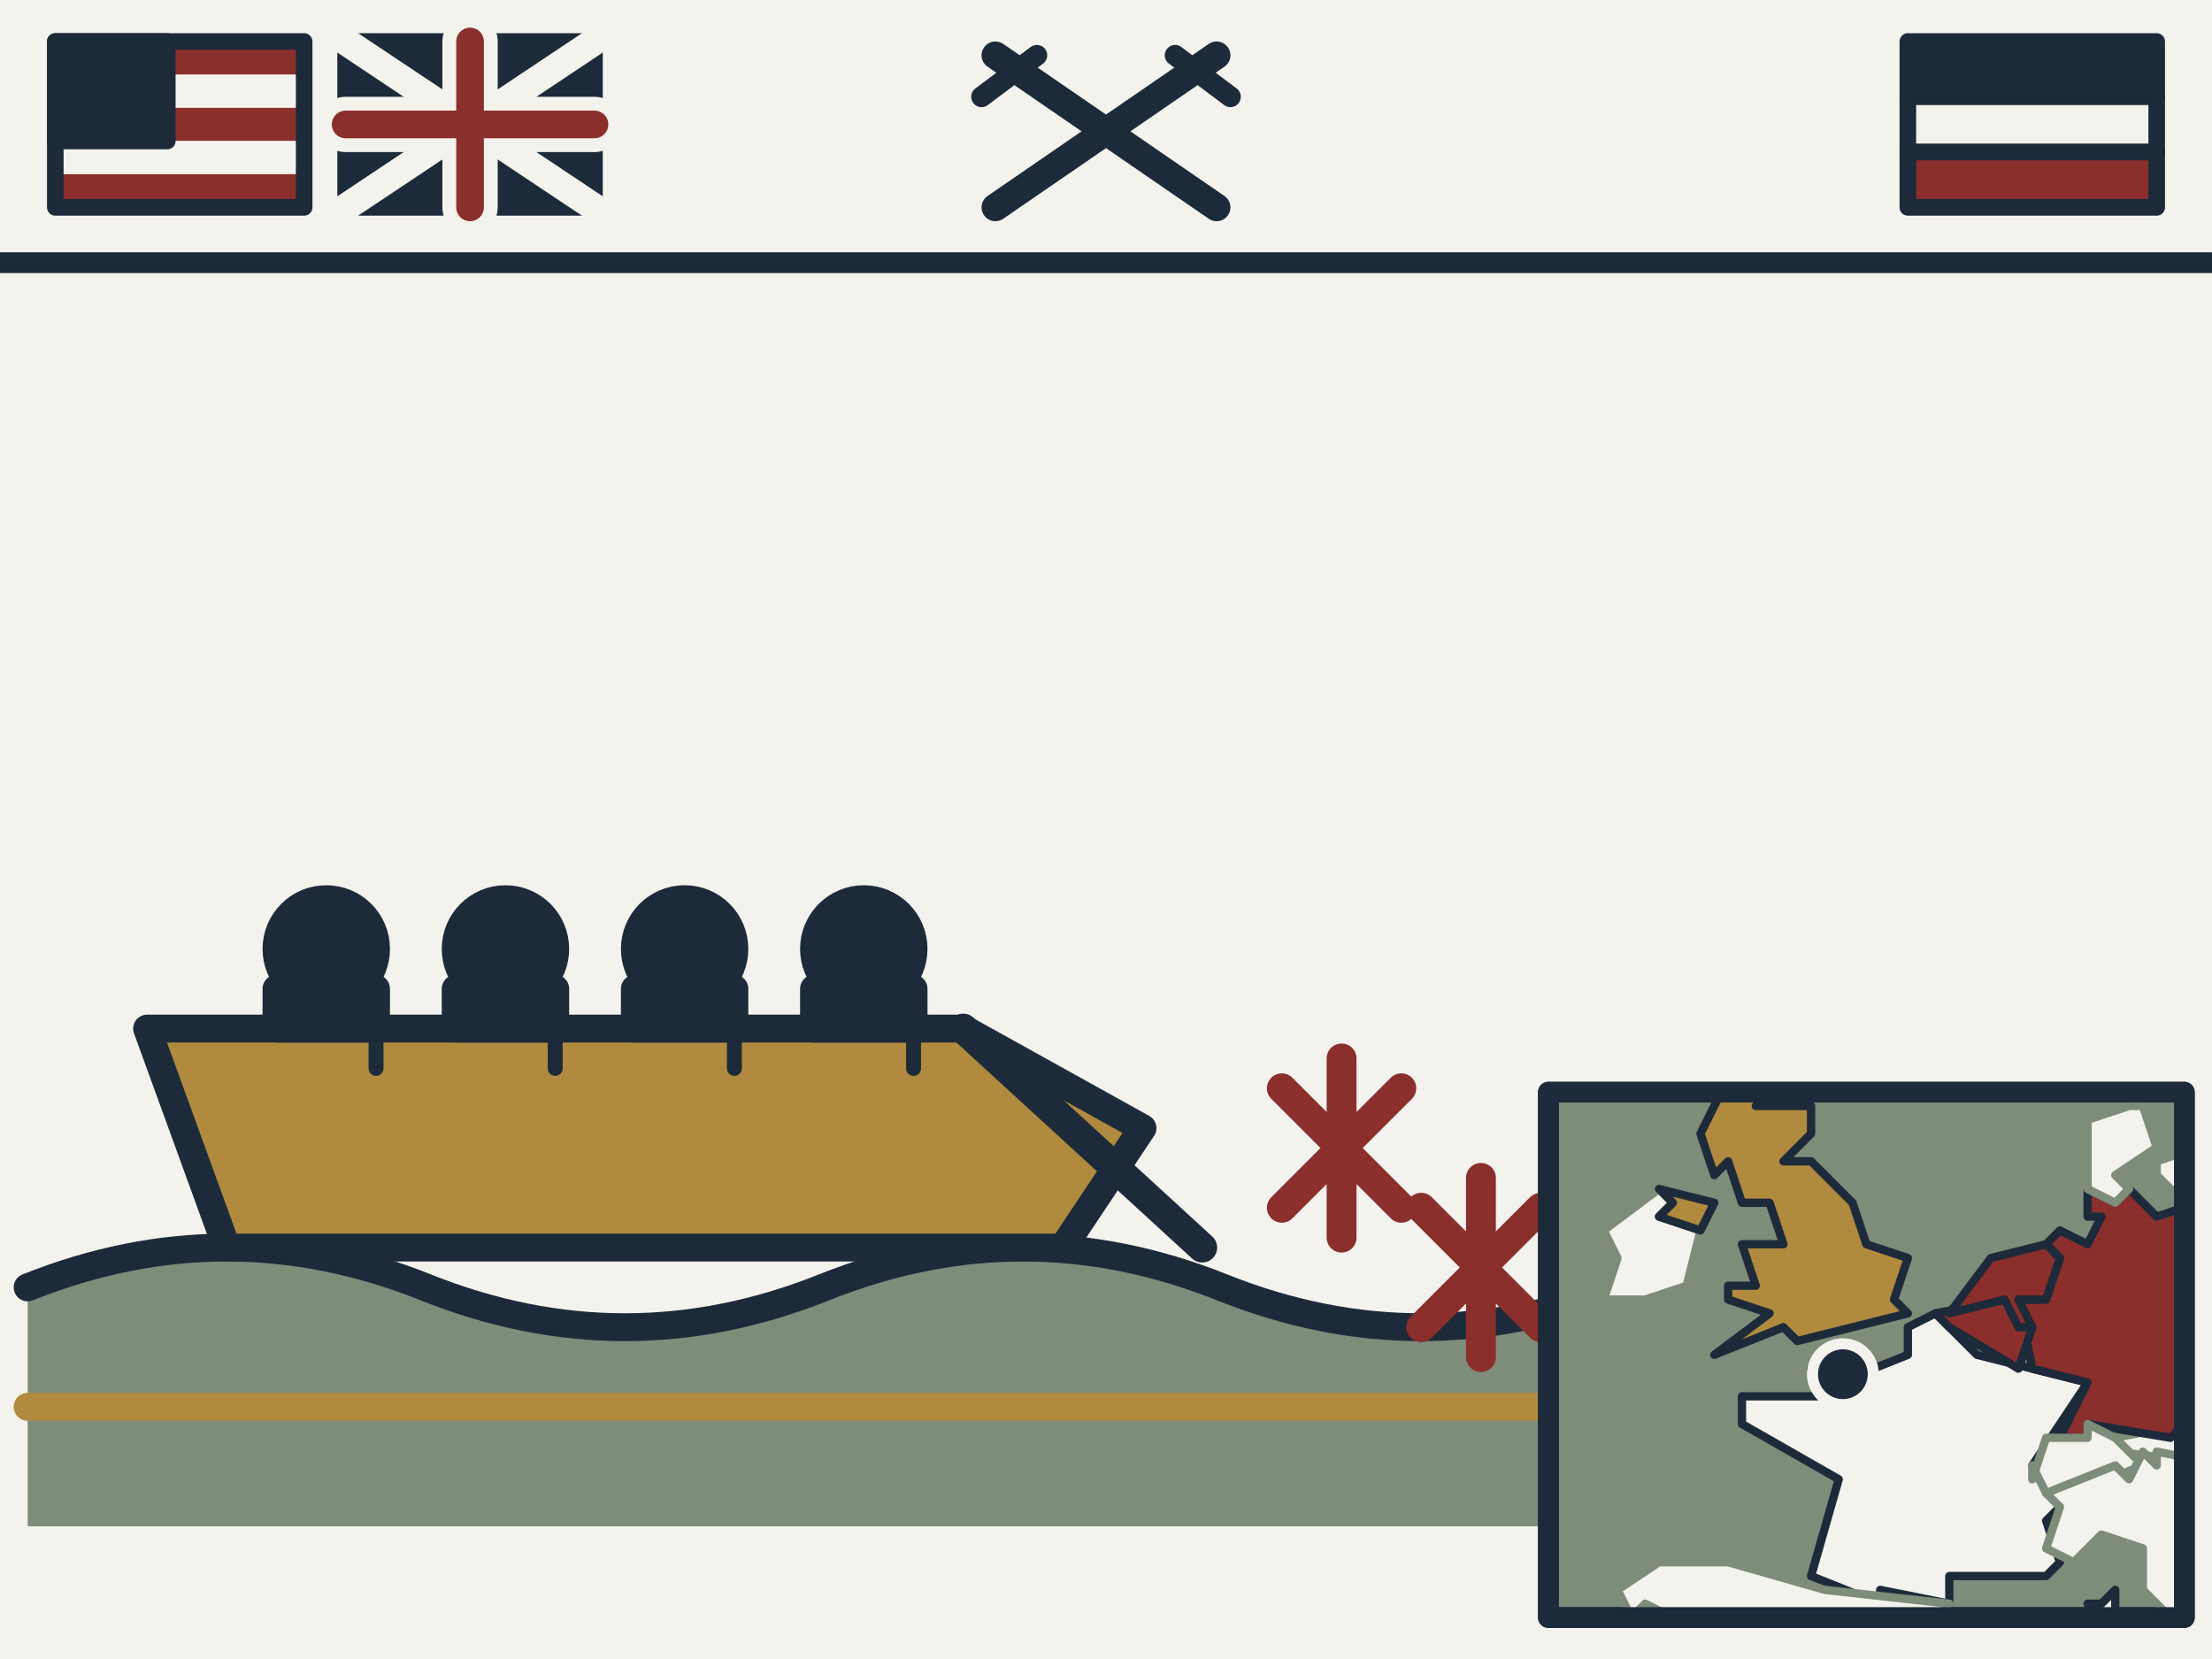
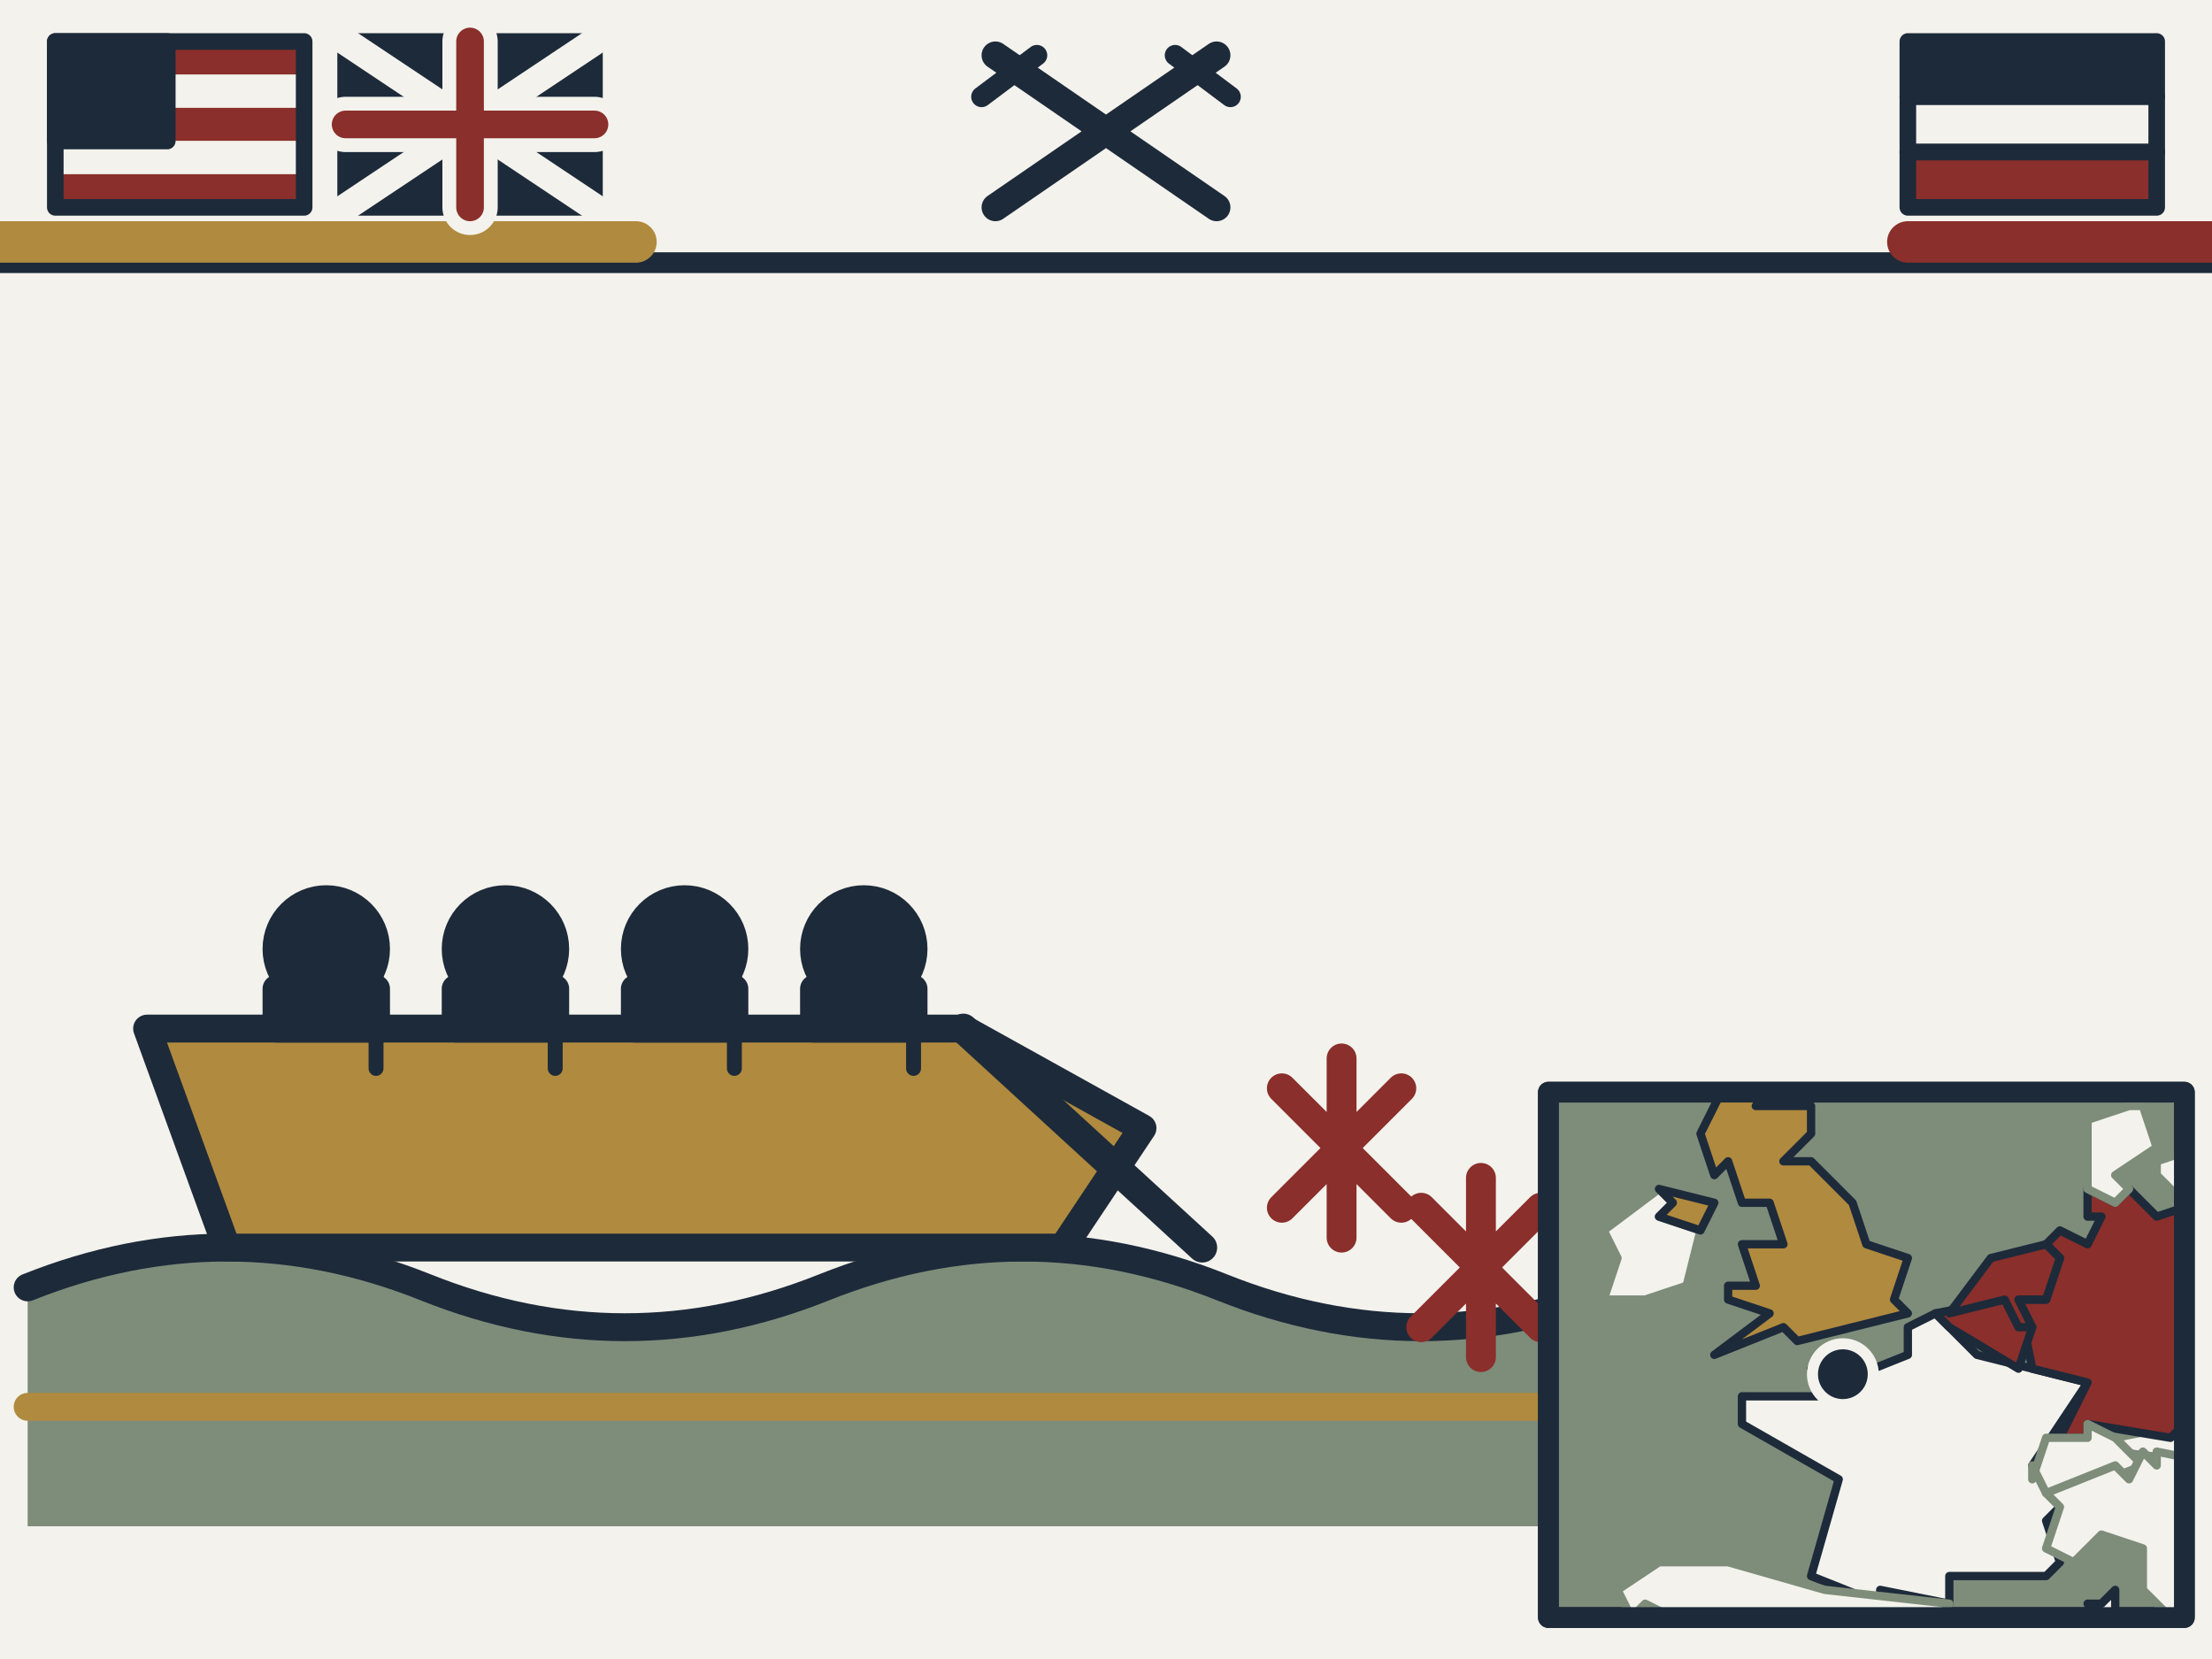
<svg xmlns="http://www.w3.org/2000/svg" viewBox="0 0 160 120" width="160" height="120">
  <rect width="160" height="120" fill="#f3f2ec" />
  <g fill="none" stroke="#1d2a3a" stroke-width="2" stroke-linejoin="round" stroke-linecap="round">
    <g transform="translate(2 24) scale(0.72)" stroke-width="2.8">
      <path d="M0 96q20-8 40 0t40 0 40 0 40 0V120H0z" fill="#7e8c7a" stroke="none" />
      <path d="M0 96q20-8 40 0t40 0 40 0 40 0" />
      <path d="M12 70h82l18 10l-8 12H20z" fill="#b08a3e" />
      <path d="M94 70l24 22" stroke-width="3" />
      <g>
        <circle cx="30" cy="62" r="5" fill="#1d2a3a" />
        <path d="M25 70v-4q5-4 10 0v4z" fill="#1d2a3a" />
        <path d="M35 60v14" stroke-width="1.5" />
      </g>
      <g>
        <circle cx="48" cy="62" r="5" fill="#1d2a3a" />
        <path d="M43 70v-4q5-4 10 0v4z" fill="#1d2a3a" />
        <path d="M53 60v14" stroke-width="1.5" />
      </g>
      <g>
        <circle cx="66" cy="62" r="5" fill="#1d2a3a" />
        <path d="M61 70v-4q5-4 10 0v4z" fill="#1d2a3a" />
        <path d="M71 60v14" stroke-width="1.5" />
      </g>
      <g>
        <circle cx="84" cy="62" r="5" fill="#1d2a3a" />
        <path d="M79 70v-4q5-4 10 0v4z" fill="#1d2a3a" />
        <path d="M89 60v14" stroke-width="1.5" />
      </g>
      <path d="M126 76l12 12M138 76l-12 12M132 73v18" stroke="#8a2f2b" stroke-width="3" />
      <path d="M140 88l12 12M152 88l-12 12M146 85v18" stroke="#8a2f2b" stroke-width="3" />
      <path d="M0 108h160" stroke="#b08a3e" />
    </g>
    <rect width="160" height="19" fill="#f3f2ec" stroke="none" />
    <path d="M0 19H160" stroke-width="1.5" />
+     <path d="M0 17.5H46" stroke="#b08a3e" stroke-width="3" />
+     <path d="M138 17.5H160" stroke="#8a2f2b" stroke-width="3" />
    <g stroke-width="1.2" transform="translate(4 3)">
      <rect y="0.0" width="18" height="2.4" fill="#8a2f2b" stroke="none" />
      <rect y="2.4" width="18" height="2.4" fill="#f3f2ec" stroke="none" />
      <rect y="4.8" width="18" height="2.4" fill="#8a2f2b" stroke="none" />
      <rect y="7.2" width="18" height="2.4" fill="#f3f2ec" stroke="none" />
      <rect y="9.6" width="18" height="2.4" fill="#8a2f2b" stroke="none" />
      <rect width="8.1" height="7.2" fill="#1d2a3a" />
      <rect width="18" height="12" />
    </g>
    <g stroke-width="1.2" transform="translate(25 3)">
      <rect width="18" height="12" fill="#1d2a3a" />
      <path d="M0 0L18 12M18 0L0 12" stroke="#f3f2ec" stroke-width="2" />
      <path d="M9.0 0V12M0 6.0H18" stroke="#f3f2ec" stroke-width="4" />
      <path d="M9.0 0V12M0 6.0H18" stroke="#8a2f2b" stroke-width="2" />
    </g>
    <g stroke-width="1.2" transform="translate(138 3)">
      <rect width="18" height="4.0" fill="#1d2a3a" />
      <rect y="4.0" width="18" height="4.0" fill="#f3f2ec" />
      <rect y="8.0" width="18" height="4.0" fill="#8a2f2b" />
    </g>
    <path d="M72 4L88 15M88 4L72 15" stroke-width="2" />
    <path d="M71 7l4-3M89 7l-4-3" stroke-width="1.5" />
    <g transform="translate(112 79)">
      <clipPath id="c0017">
        <rect width="46" height="38" />
      </clipPath>
      <rect width="46" height="38" fill="#7e8c7a" stroke-width="1.5" />
      <g clip-path="url(#c0017)" stroke="#7e8c7a" stroke-width="0.6">
        <path d="M35 20L39 21L35 27L37 30L36 31L37 34L36 35L29 35L29 37L24 36L24 37L19 35L21 28L14 24L14 22L20 22L19 20L21 21L26 19L26 17L28 16L31 19zM40 37L41 36L41 38L41 39L40 39L39 37z" fill="#f3f2ec" stroke="#1d2a3a" />
        <path d="M44 -2L49 -3L49 2L49 6L48 6z" fill="#f3f2ec" />
        <path d="M49 23L49 27L41 26L41 25L46 24L48 25L49 21z" fill="#f3f2ec" />
        <path d="M49 10L49 17L49 16L48 18L46 18L49 22L48 25L46 24L45 25L39 24L39 25L37 25L39 21L35 20L34 15L36 15L37 12L36 11L37 10L39 11L40 9L39 9L39 7L41 8L42 7L44 9L47 8z" fill="#8a2f2b" stroke="#1d2a3a" />
        <path d="M41 25L43 27L38 29L36 29L35 27L35 28L36 25L39 25L39 24z" fill="#f3f2ec" />
        <path d="M35 17L34 20L29 17L28 16L33 15z" fill="#8a2f2b" stroke="#1d2a3a" />
        <path d="M36 11L37 12L36 15L34 15L35 17L34 17L33 15L29 16L32 12z" fill="#8a2f2b" stroke="#1d2a3a" />
        <path d="M6 38L7 37L10 38L11 39L9 41L10 41L5 41L6 41z" fill="#f3f2ec" />
        <path d="M9 41L11 39L7 37L6 38L5 36L8 34L13 34L20 36L29 37L27 40L24 41z" fill="#f3f2ec" />
        <path d="M11 10L10 14L7 15L4 15L5 12L4 10L8 7L9 8L8 9z" fill="#f3f2ec" />
        <path d="M43 26L44 27L44 26L49 27L49 29L47 30L47 33L49 34L49 41L49 40L46 39L43 36L43 33L40 32L38 34L36 33L37 30L36 29L41 27L42 28z" fill="#f3f2ec" />
        <path d="M42 7L41 8L39 7L39 2L42 1L43 1L44 4L41 6zM47 4L47 6L46 8L44 6L44 5z" fill="#f3f2ec" />
        <path d="M11 10L8 9L9 8L8 7L12 8zM17 11L16 8L14 8L13 5L12 6L11 3L13 -1L17 -2L15 1L19 1L19 3L17 5L19 5L22 8L23 11L26 12L25 15L26 16L18 18L17 17L12 19L16 16L13 15L13 14L15 14L14 11z" fill="#b08a3e" stroke="#1d2a3a" />
        <circle cx="21.3" cy="20.4" r="2.2" fill="#1d2a3a" stroke="#f3f2ec" stroke-width="0.8" />
      </g>
      <rect width="46" height="38" fill="none" stroke-width="1.5" />
    </g>
  </g>
</svg>
